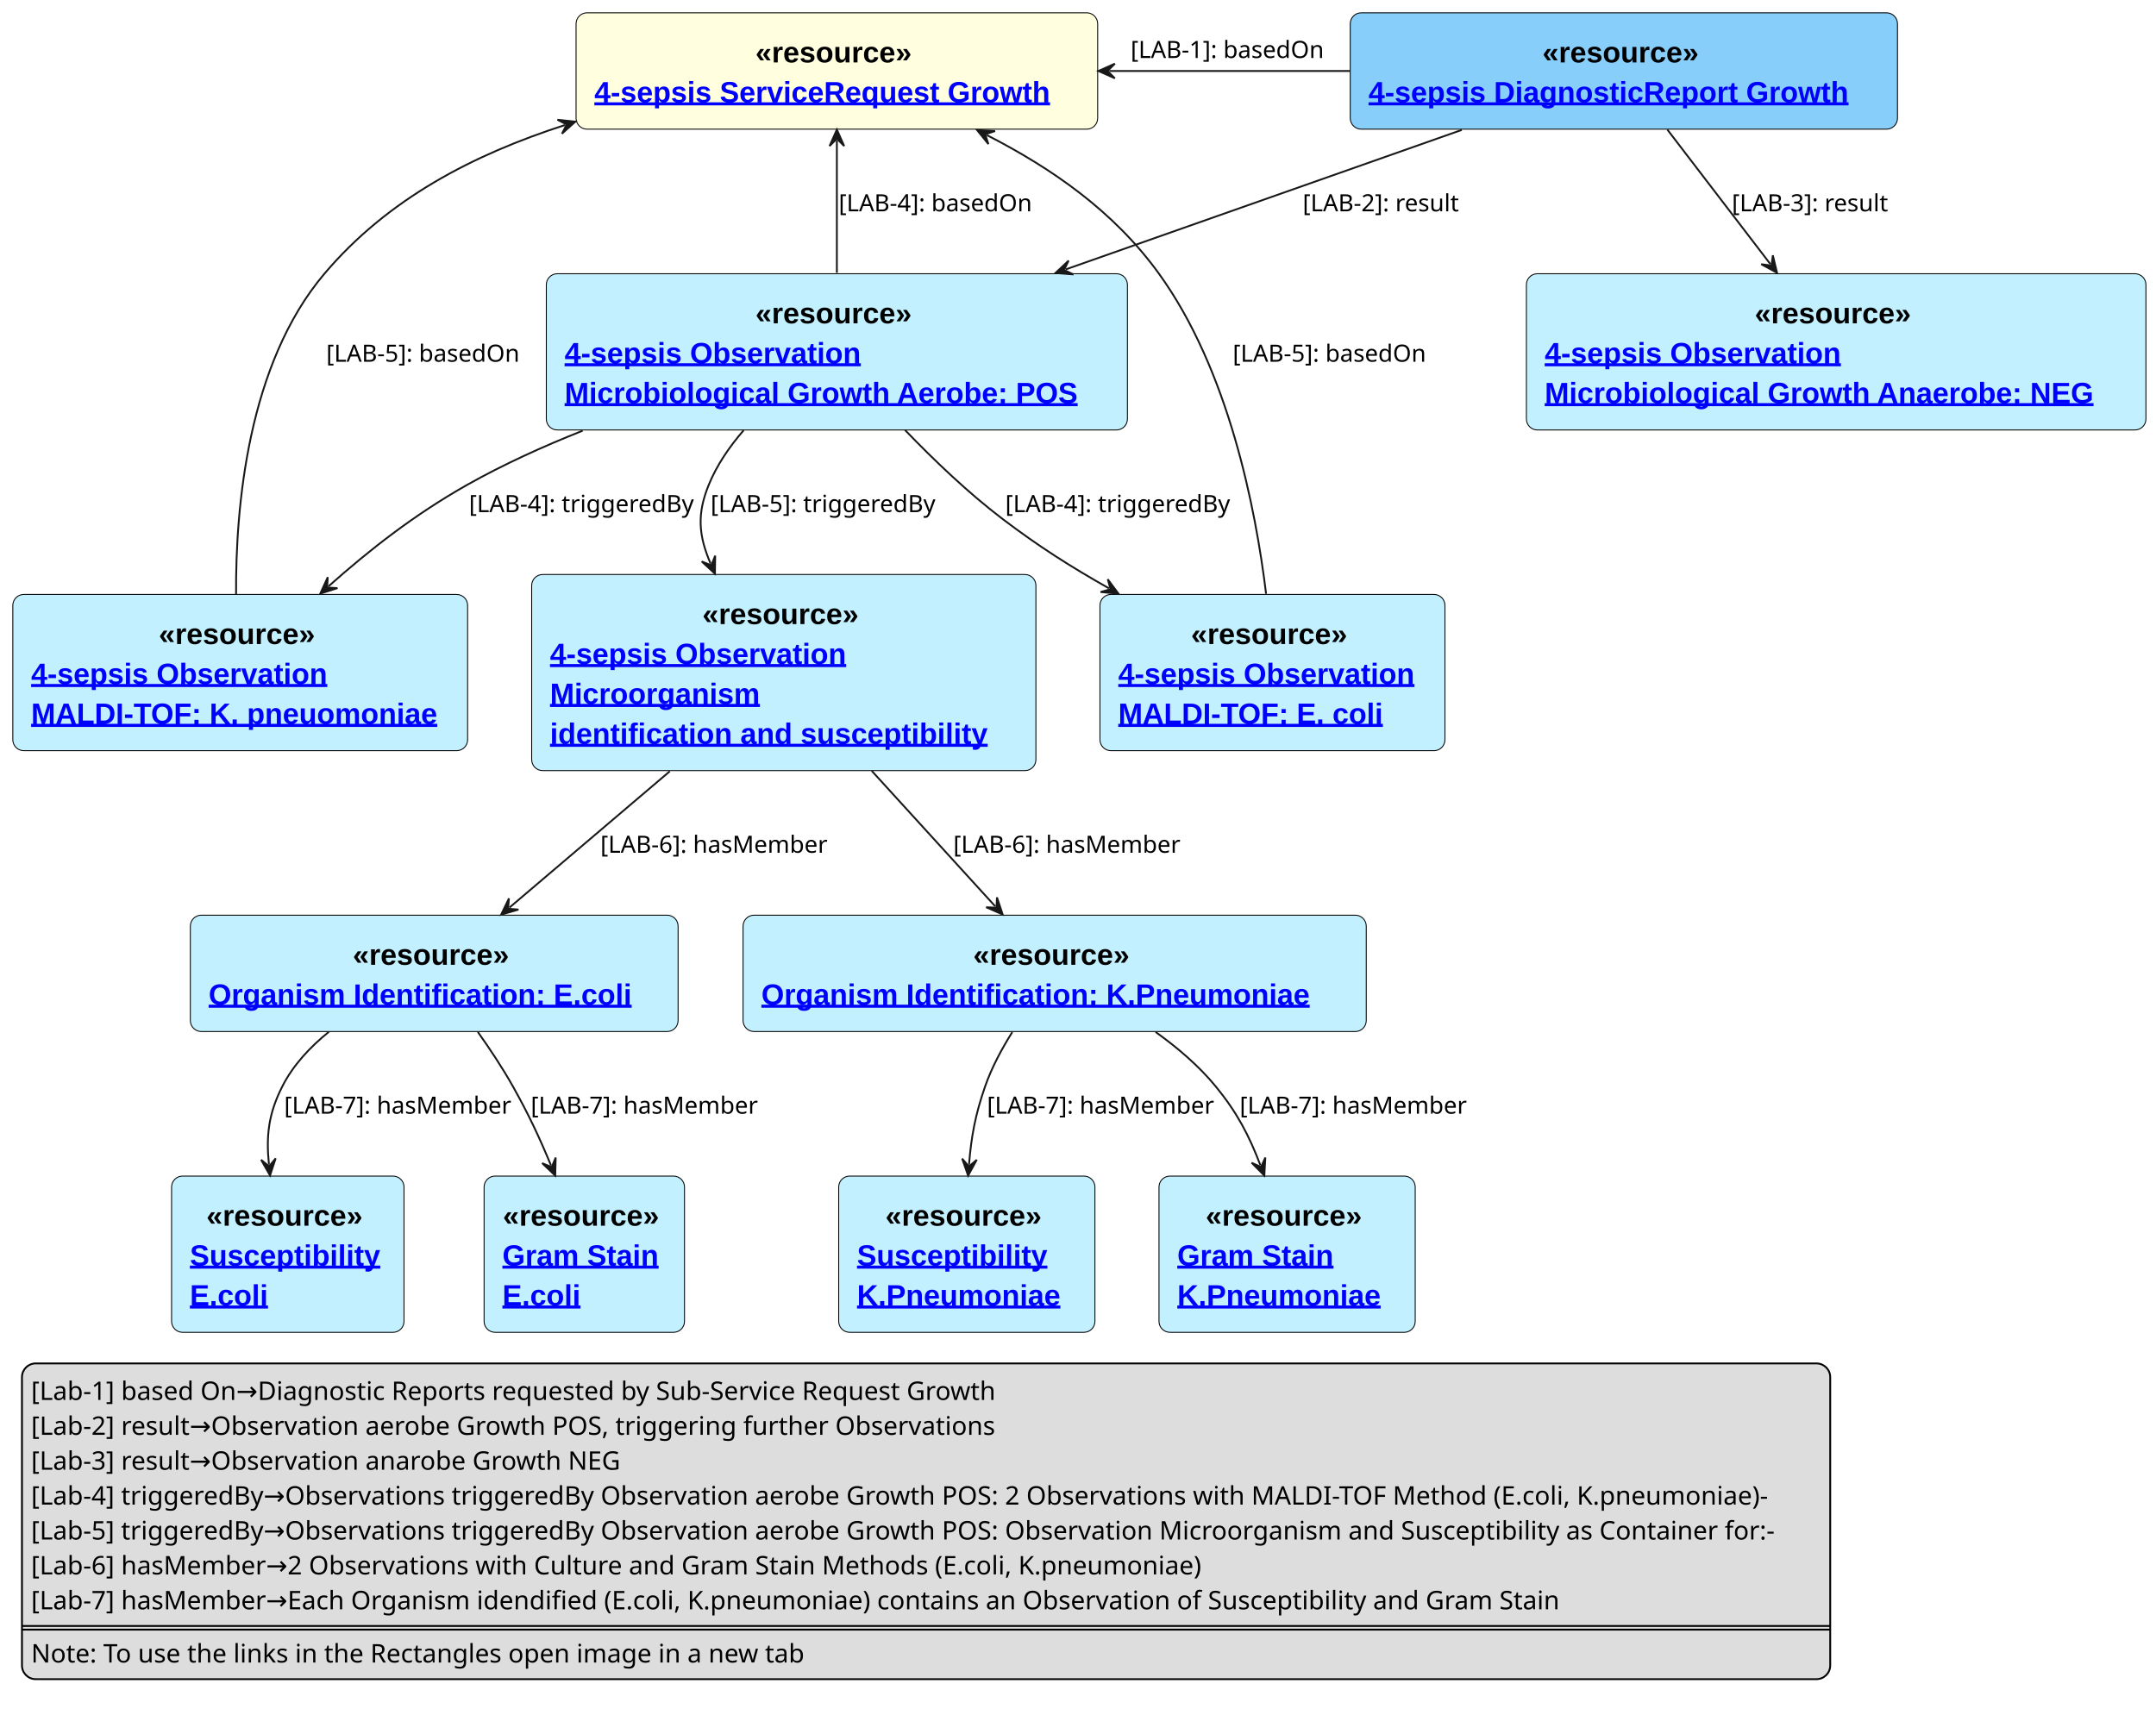
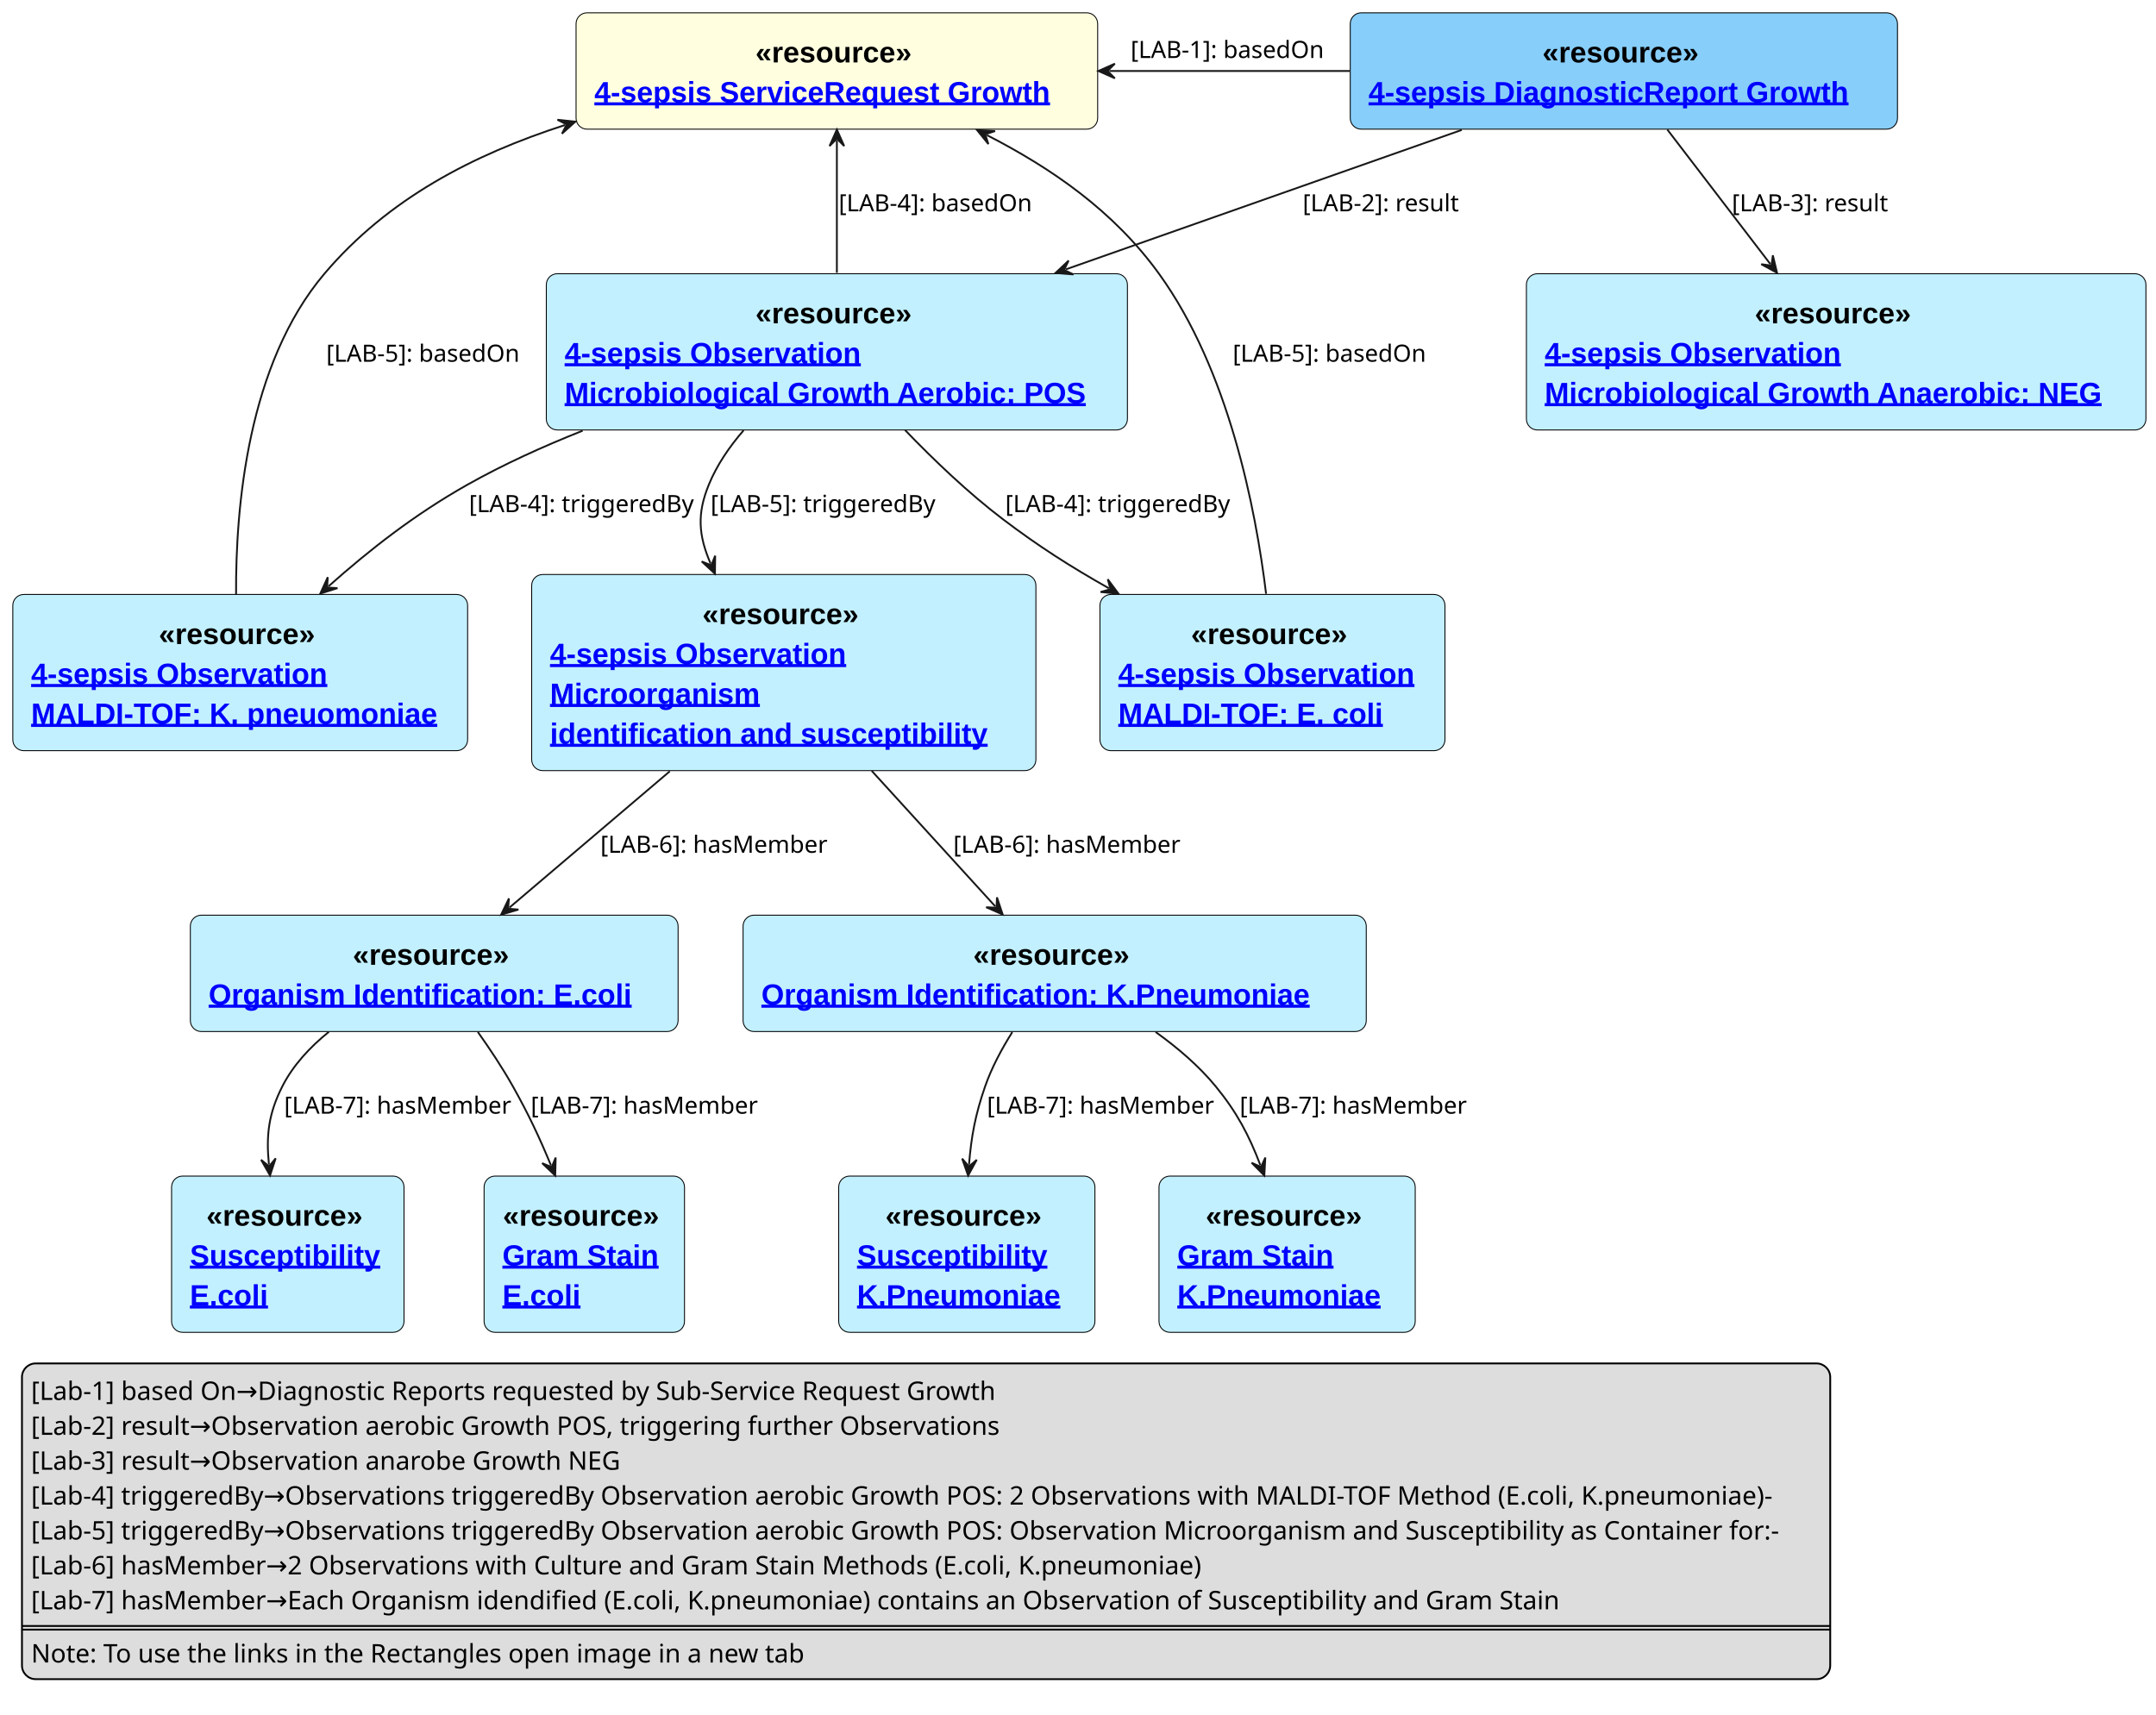
<svg xmlns="http://www.w3.org/2000/svg" xmlns:xlink="http://www.w3.org/1999/xlink" contentStyleType="text/css" height="937px" preserveAspectRatio="none" style="width:1178px;height:937px;background:#FFFFFF;" version="1.1" viewBox="0 0 1178 937" width="1178px" zoomAndPan="magnify">
  <defs />
  <g>
    <g id="elem_SRG">
      <rect fill="#FFFFE0" height="63.584" rx="6" ry="6" style="stroke:#000000;stroke-width:0.5;" width="285" x="314.75" y="7" />
      <text fill="#000000" font-family="Arial" font-size="16" font-weight="bold" lengthAdjust="spacing" textLength="89" x="412.75" y="34.104">«resource»</text>
      <a href="ServiceRequest-4-sepsis-ServiceRequestGrowth.html" target="_top" title="ServiceRequest-4-sepsis-ServiceRequestGrowth.html" xlink:actuate="onRequest" xlink:href="ServiceRequest-4-sepsis-ServiceRequestGrowth.html" xlink:show="new" xlink:title="ServiceRequest-4-sepsis-ServiceRequestGrowth.html" xlink:type="simple">
        <text fill="#0000FF" font-family="Arial" font-size="16" font-weight="bold" lengthAdjust="spacing" text-decoration="underline" textLength="257" x="324.75" y="55.896">4-sepsis ServiceRequest Growth</text>
      </a>
      <text fill="#000000" font-family="Arial" font-size="16" font-weight="bold" lengthAdjust="spacing" textLength="4" x="585.75" y="55.896"> </text>
    </g>
    <g id="elem_DRG">
      <rect fill="#87CEFA" height="63.584" rx="6" ry="6" style="stroke:#000000;stroke-width:0.5;" width="299" x="737.75" y="7" />
      <text fill="#000000" font-family="Arial" font-size="16" font-weight="bold" lengthAdjust="spacing" textLength="89" x="842.75" y="34.104">«resource»</text>
      <a href="DiagnosticReport-4-sepsis-DiagnosticReport.html" target="_top" title="DiagnosticReport-4-sepsis-DiagnosticReport.html" xlink:actuate="onRequest" xlink:href="DiagnosticReport-4-sepsis-DiagnosticReport.html" xlink:show="new" xlink:title="DiagnosticReport-4-sepsis-DiagnosticReport.html" xlink:type="simple">
        <text fill="#0000FF" font-family="Arial" font-size="16" font-weight="bold" lengthAdjust="spacing" text-decoration="underline" textLength="275" x="747.75" y="55.896">4-sepsis DiagnosticReport Growth</text>
      </a>
    </g>
    <g id="elem_OMA">
      <rect fill="#C2F0FF" height="85.376" rx="6" ry="6" style="stroke:#000000;stroke-width:0.5;" width="317.5" x="298.5" y="149.59" />
      <text fill="#000000" font-family="Arial" font-size="16" font-weight="bold" lengthAdjust="spacing" textLength="89" x="412.75" y="176.694">«resource»</text>
-       <a href="Observation-observationMicrobiolGrowthAerobe.html" target="_top" title="Observation-observationMicrobiolGrowthAerobe.html" xlink:actuate="onRequest" xlink:href="Observation-observationMicrobiolGrowthAerobe.html" xlink:show="new" xlink:title="Observation-observationMicrobiolGrowthAerobe.html" xlink:type="simple">
+       <a href="Observation-observationMicrobiolGrowthAerobic.html" target="_top" title="Observation-observationMicrobiolGrowthAerobic.html" xlink:actuate="onRequest" xlink:href="Observation-observationMicrobiolGrowthAerobic.html" xlink:show="new" xlink:title="Observation-observationMicrobiolGrowthAerobic.html" xlink:type="simple">
        <text fill="#0000FF" font-family="Arial" font-size="16" font-weight="bold" lengthAdjust="spacing" text-decoration="underline" textLength="168.5" x="308.5" y="198.486">4-sepsis Observation</text>
      </a>
-       <a href="Observation-observationMicrobiolGrowthAerobe.html" target="_top" title="Observation-observationMicrobiolGrowthAerobe.html" xlink:actuate="onRequest" xlink:href="Observation-observationMicrobiolGrowthAerobe.html" xlink:show="new" xlink:title="Observation-observationMicrobiolGrowthAerobe.html" xlink:type="simple">
-         <text fill="#0000FF" font-family="Arial" font-size="16" font-weight="bold" lengthAdjust="spacing" text-decoration="underline" textLength="293.5" x="308.5" y="220.278">Microbiological Growth Aerobe: POS</text>
+       <a href="Observation-observationMicrobiolGrowthAerobic.html" target="_top" title="Observation-observationMicrobiolGrowthAerobic.html" xlink:actuate="onRequest" xlink:href="Observation-observationMicrobiolGrowthAerobic.html" xlink:show="new" xlink:title="Observation-observationMicrobiolGrowthAerobic.html" xlink:type="simple">
+         <text fill="#0000FF" font-family="Arial" font-size="16" font-weight="bold" lengthAdjust="spacing" text-decoration="underline" textLength="293.5" x="308.5" y="220.278">Microbiological Growth Aerobic: POS</text>
      </a>
    </g>
    <g id="elem_OMANA">
      <rect fill="#C2F0FF" height="85.376" rx="6" ry="6" style="stroke:#000000;stroke-width:0.5;" width="338.5" x="834" y="149.59" />
      <text fill="#000000" font-family="Arial" font-size="16" font-weight="bold" lengthAdjust="spacing" textLength="89" x="958.75" y="176.694">«resource»</text>
-       <a href="Observation-observationMicrobiolGrowthAnaerobe.html" target="_top" title="Observation-observationMicrobiolGrowthAnaerobe.html" xlink:actuate="onRequest" xlink:href="Observation-observationMicrobiolGrowthAnaerobe.html" xlink:show="new" xlink:title="Observation-observationMicrobiolGrowthAnaerobe.html" xlink:type="simple">
+       <a href="Observation-observationMicrobiolGrowthAnaerobic.html" target="_top" title="Observation-observationMicrobiolGrowthAnaerobic.html" xlink:actuate="onRequest" xlink:href="Observation-observationMicrobiolGrowthAnaerobic.html" xlink:show="new" xlink:title="Observation-observationMicrobiolGrowthAnaerobic.html" xlink:type="simple">
        <text fill="#0000FF" font-family="Arial" font-size="16" font-weight="bold" lengthAdjust="spacing" text-decoration="underline" textLength="168.5" x="844" y="198.486">4-sepsis Observation</text>
      </a>
-       <a href="Observation-observationMicrobiolGrowthAnaerobe.html" target="_top" title="Observation-observationMicrobiolGrowthAnaerobe.html" xlink:actuate="onRequest" xlink:href="Observation-observationMicrobiolGrowthAnaerobe.html" xlink:show="new" xlink:title="Observation-observationMicrobiolGrowthAnaerobe.html" xlink:type="simple">
-         <text fill="#0000FF" font-family="Arial" font-size="16" font-weight="bold" lengthAdjust="spacing" text-decoration="underline" textLength="314.5" x="844" y="220.278">Microbiological Growth Anaerobe: NEG</text>
+       <a href="Observation-observationMicrobiolGrowthAnaerobic.html" target="_top" title="Observation-observationMicrobiolGrowthAnaerobic.html" xlink:actuate="onRequest" xlink:href="Observation-observationMicrobiolGrowthAnaerobic.html" xlink:show="new" xlink:title="Observation-observationMicrobiolGrowthAnaerobic.html" xlink:type="simple">
+         <text fill="#0000FF" font-family="Arial" font-size="16" font-weight="bold" lengthAdjust="spacing" text-decoration="underline" textLength="314.5" x="844" y="220.278">Microbiological Growth Anaerobic: NEG</text>
      </a>
    </g>
    <g id="elem_OMTE">
      <rect fill="#C2F0FF" height="85.376" rx="6" ry="6" style="stroke:#000000;stroke-width:0.5;" width="188.5" x="601" y="324.86" />
      <text fill="#000000" font-family="Arial" font-size="16" font-weight="bold" lengthAdjust="spacing" textLength="89" x="650.75" y="351.964">«resource»</text>
      <a href="Observation-observationMALDI-TOF-Ecoli.html" target="_top" title="Observation-observationMALDI-TOF-Ecoli.html" xlink:actuate="onRequest" xlink:href="Observation-observationMALDI-TOF-Ecoli.html" xlink:show="new" xlink:title="Observation-observationMALDI-TOF-Ecoli.html" xlink:type="simple">
        <text fill="#0000FF" font-family="Arial" font-size="16" font-weight="bold" lengthAdjust="spacing" text-decoration="underline" textLength="168.5" x="611" y="373.756">4-sepsis Observation</text>
      </a>
      <a href="Observation-observationMALDI-TOF-Ecoli.html" target="_top" title="Observation-observationMALDI-TOF-Ecoli.html" xlink:actuate="onRequest" xlink:href="Observation-observationMALDI-TOF-Ecoli.html" xlink:show="new" xlink:title="Observation-observationMALDI-TOF-Ecoli.html" xlink:type="simple">
        <text fill="#0000FF" font-family="Arial" font-size="16" font-weight="bold" lengthAdjust="spacing" text-decoration="underline" textLength="144" x="611" y="395.548">MALDI-TOF: E. coli</text>
      </a>
    </g>
    <g id="elem_OMTK">
      <rect fill="#C2F0FF" height="85.376" rx="6" ry="6" style="stroke:#000000;stroke-width:0.5;" width="248.5" x="7" y="324.86" />
      <text fill="#000000" font-family="Arial" font-size="16" font-weight="bold" lengthAdjust="spacing" textLength="89" x="86.75" y="351.964">«resource»</text>
      <a href="Observation-observationMALDI-TOF-Kpneu.html" target="_top" title="Observation-observationMALDI-TOF-Kpneu.html" xlink:actuate="onRequest" xlink:href="Observation-observationMALDI-TOF-Kpneu.html" xlink:show="new" xlink:title="Observation-observationMALDI-TOF-Kpneu.html" xlink:type="simple">
        <text fill="#0000FF" font-family="Arial" font-size="16" font-weight="bold" lengthAdjust="spacing" text-decoration="underline" textLength="168.5" x="17" y="373.756">4-sepsis Observation</text>
      </a>
      <a href="Observation-observationMALDI-TOF-Kpneu.html" target="_top" title="Observation-observationMALDI-TOF-Kpneu.html" xlink:actuate="onRequest" xlink:href="Observation-observationMALDI-TOF-Kpneu.html" xlink:show="new" xlink:title="Observation-observationMALDI-TOF-Kpneu.html" xlink:type="simple">
        <text fill="#0000FF" font-family="Arial" font-size="16" font-weight="bold" lengthAdjust="spacing" text-decoration="underline" textLength="228.5" x="17" y="395.548">MALDI-TOF: K. pneuomoniae</text>
      </a>
    </g>
    <g id="elem_OMIS">
      <rect fill="#C2F0FF" height="107.168" rx="6" ry="6" style="stroke:#000000;stroke-width:0.5;" width="275.5" x="290.5" y="313.96" />
      <text fill="#000000" font-family="Arial" font-size="16" font-weight="bold" lengthAdjust="spacing" textLength="89" x="383.75" y="341.064">«resource»</text>
      <a href="Observation-observationMicroorgIdentAndSuscept.html" target="_top" title="Observation-observationMicroorgIdentAndSuscept.html" xlink:actuate="onRequest" xlink:href="Observation-observationMicroorgIdentAndSuscept.html" xlink:show="new" xlink:title="Observation-observationMicroorgIdentAndSuscept.html" xlink:type="simple">
        <text fill="#0000FF" font-family="Arial" font-size="16" font-weight="bold" lengthAdjust="spacing" text-decoration="underline" textLength="168.5" x="300.5" y="362.856">4-sepsis Observation</text>
      </a>
      <a href="Observation-observationMicroorgIdentAndSuscept.html" target="_top" title="Observation-observationMicroorgIdentAndSuscept.html" xlink:actuate="onRequest" xlink:href="Observation-observationMicroorgIdentAndSuscept.html" xlink:show="new" xlink:title="Observation-observationMicroorgIdentAndSuscept.html" xlink:type="simple">
        <text fill="#0000FF" font-family="Arial" font-size="16" font-weight="bold" lengthAdjust="spacing" text-decoration="underline" textLength="123.5" x="300.5" y="384.648">Microorganism</text>
      </a>
      <a href="Observation-observationMicroorgIdentAndSuscept.html" target="_top" title="Observation-observationMicroorgIdentAndSuscept.html" xlink:actuate="onRequest" xlink:href="Observation-observationMicroorgIdentAndSuscept.html" xlink:show="new" xlink:title="Observation-observationMicroorgIdentAndSuscept.html" xlink:type="simple">
        <text fill="#0000FF" font-family="Arial" font-size="16" font-weight="bold" lengthAdjust="spacing" text-decoration="underline" textLength="251.5" x="300.5" y="406.44">identification and susceptibility</text>
      </a>
    </g>
    <g id="elem_OIE">
      <rect fill="#C2F0FF" height="63.584" rx="6" ry="6" style="stroke:#000000;stroke-width:0.5;" width="266.5" x="104" y="500.13" />
      <text fill="#000000" font-family="Arial" font-size="16" font-weight="bold" lengthAdjust="spacing" textLength="89" x="192.75" y="527.234">«resource»</text>
      <a href="Observation-ObservationEcoli.html" target="_top" title="Observation-ObservationEcoli.html" xlink:actuate="onRequest" xlink:href="Observation-ObservationEcoli.html" xlink:show="new" xlink:title="Observation-ObservationEcoli.html" xlink:type="simple">
        <text fill="#0000FF" font-family="Arial" font-size="16" font-weight="bold" lengthAdjust="spacing" text-decoration="underline" textLength="242.5" x="114" y="549.026">Organism Identification: E.coli</text>
      </a>
    </g>
    <g id="elem_STE">
      <rect fill="#C2F0FF" height="85.376" rx="6" ry="6" style="stroke:#000000;stroke-width:0.5;" width="127" x="93.75" y="642.71" />
      <text fill="#000000" font-family="Arial" font-size="16" font-weight="bold" lengthAdjust="spacing" textLength="89" x="112.75" y="669.814">«resource»</text>
      <a href="Observation-ObservationSusceptibilityEcoli.html" target="_top" title="Observation-ObservationSusceptibilityEcoli.html" xlink:actuate="onRequest" xlink:href="Observation-ObservationSusceptibilityEcoli.html" xlink:show="new" xlink:title="Observation-ObservationSusceptibilityEcoli.html" xlink:type="simple">
        <text fill="#0000FF" font-family="Arial" font-size="16" font-weight="bold" lengthAdjust="spacing" text-decoration="underline" textLength="107" x="103.75" y="691.606">Susceptibility</text>
      </a>
      <a href="Observation-ObservationSusceptibilityEcoli.html" target="_top" title="Observation-ObservationSusceptibilityEcoli.html" xlink:actuate="onRequest" xlink:href="Observation-ObservationSusceptibilityEcoli.html" xlink:show="new" xlink:title="Observation-ObservationSusceptibilityEcoli.html" xlink:type="simple">
        <text fill="#0000FF" font-family="Arial" font-size="16" font-weight="bold" lengthAdjust="spacing" text-decoration="underline" textLength="42" x="103.75" y="713.398">E.coli</text>
      </a>
    </g>
    <g id="elem_GSE">
      <rect fill="#C2F0FF" height="85.376" rx="6" ry="6" style="stroke:#000000;stroke-width:0.5;" width="109.5" x="264.5" y="642.71" />
      <text fill="#000000" font-family="Arial" font-size="16" font-weight="bold" lengthAdjust="spacing" textLength="89" x="274.75" y="669.814">«resource»</text>
      <a href="Observation-ObservationGramStainResultEcoli.html" target="_top" title="Observation-ObservationGramStainResultEcoli.html" xlink:actuate="onRequest" xlink:href="Observation-ObservationGramStainResultEcoli.html" xlink:show="new" xlink:title="Observation-ObservationGramStainResultEcoli.html" xlink:type="simple">
        <text fill="#0000FF" font-family="Arial" font-size="16" font-weight="bold" lengthAdjust="spacing" text-decoration="underline" textLength="89.5" x="274.5" y="691.606">Gram Stain</text>
      </a>
      <a href="Observation-ObservationGramStainResultEcoli.html" target="_top" title="Observation-ObservationGramStainResultEcoli.html" xlink:actuate="onRequest" xlink:href="Observation-ObservationGramStainResultEcoli.html" xlink:show="new" xlink:title="Observation-ObservationGramStainResultEcoli.html" xlink:type="simple">
        <text fill="#0000FF" font-family="Arial" font-size="16" font-weight="bold" lengthAdjust="spacing" text-decoration="underline" textLength="42" x="274.5" y="713.398">E.coli</text>
      </a>
    </g>
    <g id="elem_OIK">
      <rect fill="#C2F0FF" height="63.584" rx="6" ry="6" style="stroke:#000000;stroke-width:0.5;" width="340.5" x="406" y="500.13" />
      <text fill="#000000" font-family="Arial" font-size="16" font-weight="bold" lengthAdjust="spacing" textLength="89" x="531.75" y="527.234">«resource»</text>
      <a href="Observation-ObservationKpneumoniae.html" target="_top" title="Observation-ObservationKpneumoniae.html" xlink:actuate="onRequest" xlink:href="Observation-ObservationKpneumoniae.html" xlink:show="new" xlink:title="Observation-ObservationKpneumoniae.html" xlink:type="simple">
        <text fill="#0000FF" font-family="Arial" font-size="16" font-weight="bold" lengthAdjust="spacing" text-decoration="underline" textLength="316.5" x="416" y="549.026">Organism Identification: K.Pneumoniae</text>
      </a>
    </g>
    <g id="elem_STK">
      <rect fill="#C2F0FF" height="85.376" rx="6" ry="6" style="stroke:#000000;stroke-width:0.5;" width="140" x="458.25" y="642.71" />
      <text fill="#000000" font-family="Arial" font-size="16" font-weight="bold" lengthAdjust="spacing" textLength="89" x="483.75" y="669.814">«resource»</text>
      <a href="Observation-ObservationSusceptibilityKpneumoniae.html" target="_top" title="Observation-ObservationSusceptibilityKpneumoniae.html" xlink:actuate="onRequest" xlink:href="Observation-ObservationSusceptibilityKpneumoniae.html" xlink:show="new" xlink:title="Observation-ObservationSusceptibilityKpneumoniae.html" xlink:type="simple">
        <text fill="#0000FF" font-family="Arial" font-size="16" font-weight="bold" lengthAdjust="spacing" text-decoration="underline" textLength="107" x="468.25" y="691.606">Susceptibility</text>
      </a>
      <a href="Observation-ObservationSusceptibilityKpneumoniae.html" target="_top" title="Observation-ObservationSusceptibilityKpneumoniae.html" xlink:actuate="onRequest" xlink:href="Observation-ObservationSusceptibilityKpneumoniae.html" xlink:show="new" xlink:title="Observation-ObservationSusceptibilityKpneumoniae.html" xlink:type="simple">
        <text fill="#0000FF" font-family="Arial" font-size="16" font-weight="bold" lengthAdjust="spacing" text-decoration="underline" textLength="116" x="468.25" y="713.398">K.Pneumoniae</text>
      </a>
    </g>
    <g id="elem_GSK">
      <rect fill="#C2F0FF" height="85.376" rx="6" ry="6" style="stroke:#000000;stroke-width:0.5;" width="140" x="633.25" y="642.71" />
      <text fill="#000000" font-family="Arial" font-size="16" font-weight="bold" lengthAdjust="spacing" textLength="89" x="658.75" y="669.814">«resource»</text>
      <a href="Observation-ObservationGramStainResultKpneumoniae.html" target="_top" title="Observation-ObservationGramStainResultKpneumoniae.html" xlink:actuate="onRequest" xlink:href="Observation-ObservationGramStainResultKpneumoniae.html" xlink:show="new" xlink:title="Observation-ObservationGramStainResultKpneumoniae.html" xlink:type="simple">
        <text fill="#0000FF" font-family="Arial" font-size="16" font-weight="bold" lengthAdjust="spacing" text-decoration="underline" textLength="89.5" x="643.25" y="691.606">Gram Stain</text>
      </a>
      <a href="Observation-ObservationGramStainResultKpneumoniae.html" target="_top" title="Observation-ObservationGramStainResultKpneumoniae.html" xlink:actuate="onRequest" xlink:href="Observation-ObservationGramStainResultKpneumoniae.html" xlink:show="new" xlink:title="Observation-ObservationGramStainResultKpneumoniae.html" xlink:type="simple">
        <text fill="#0000FF" font-family="Arial" font-size="16" font-weight="bold" lengthAdjust="spacing" text-decoration="underline" textLength="116" x="643.25" y="713.398">K.Pneumoniae</text>
      </a>
    </g>
    <g id="link_SRG_DRG">
      <path d="M606.14,38.79 C650.25,38.79 692.94,38.79 737.5,38.79 " fill="none" id="SRG-backto-DRG" style="stroke:#181818;stroke-width:1.0;" />
      <polygon fill="#181818" points="600.14,38.79,609.14,42.79,605.14,38.79,609.14,34.79,600.14,38.79" style="stroke:#181818;stroke-width:1.0;" />
      <text fill="#000000" font-family="sans-serif" font-size="13" lengthAdjust="spacing" textLength="102" x="617.75" y="31.687">[LAB-1]: basedOn</text>
    </g>
    <g id="link_DRG_OMA">
      <path d="M798.68,71 C734.51,93.6 652.699,122.427 582.359,147.197 " fill="none" id="DRG-to-OMA" style="stroke:#181818;stroke-width:1.0;" />
      <polygon fill="#181818" points="576.7,149.19,586.518,149.974,581.416,147.529,583.86,142.428,576.7,149.19" style="stroke:#181818;stroke-width:1.0;" />
      <text fill="#000000" font-family="sans-serif" font-size="13" lengthAdjust="spacing" textLength="82" x="711.76" y="115.487">[LAB-2]: result</text>
    </g>
    <g id="link_DRG_OMANA">
      <path d="M911,70.81 C928.3,93.4 948.293,119.506 967.303,144.336 " fill="none" id="DRG-to-OMANA" style="stroke:#181818;stroke-width:1.0;" />
      <polygon fill="#181818" points="970.95,149.1,968.655,139.522,967.91,145.13,962.303,144.386,970.95,149.1" style="stroke:#181818;stroke-width:1.0;" />
      <text fill="#000000" font-family="sans-serif" font-size="13" lengthAdjust="spacing" textLength="82" x="946.25" y="115.487">[LAB-3]: result</text>
    </g>
    <g id="link_SRG_OMA">
      <path d="M457.25,76.81 C457.25,99.4 457.25,124.27 457.25,149.1 " fill="none" id="SRG-backto-OMA" style="stroke:#181818;stroke-width:1.0;" />
      <polygon fill="#181818" points="457.25,70.81,453.25,79.81,457.25,75.81,461.25,79.81,457.25,70.81" style="stroke:#181818;stroke-width:1.0;" />
      <text fill="#000000" font-family="sans-serif" font-size="13" lengthAdjust="spacing" textLength="102" x="458.25" y="115.487">[LAB-4]: basedOn</text>
    </g>
    <g id="link_OMA_OMTE">
      <path d="M494.51,235.04 C510.2,251.36 529.22,269.56 548.25,283.96 C567.62,298.62 584.666,309.509 605.906,321.509 " fill="none" id="OMA-to-OMTE" style="stroke:#181818;stroke-width:1.0;" />
      <polygon fill="#181818" points="611.13,324.46,605.262,316.55,606.777,322,601.327,323.516,611.13,324.46" style="stroke:#181818;stroke-width:1.0;" />
      <text fill="#000000" font-family="sans-serif" font-size="13" lengthAdjust="spacing" textLength="119" x="549.25" y="279.857">[LAB-4]: triggeredBy</text>
    </g>
    <g id="link_SRG_OMTE">
      <path d="M539.189,73.818 C574.369,91.858 608.37,115.14 633.25,149.59 C671.33,202.3 686.09,277.88 691.77,324.5 " fill="none" id="SRG-backto-OMTE" style="stroke:#181818;stroke-width:1.0;" />
      <polygon fill="#181818" points="533.85,71.08,540.033,78.746,538.299,73.362,543.684,71.627,533.85,71.08" style="stroke:#181818;stroke-width:1.0;" />
      <text fill="#000000" font-family="sans-serif" font-size="13" lengthAdjust="spacing" textLength="102" x="673.54" y="197.667">[LAB-5]: basedOn</text>
    </g>
    <g id="link_OMA_OMTK">
      <path d="M318.34,235.38 C296.66,243.98 274.94,253.85 255.25,264.96 C226.41,281.24 202.076,300.346 179.486,320.406 " fill="none" id="OMA-to-OMTK" style="stroke:#181818;stroke-width:1.0;" />
      <polygon fill="#181818" points="175,324.39,184.386,321.405,178.739,321.07,179.074,315.423,175,324.39" style="stroke:#181818;stroke-width:1.0;" />
      <text fill="#000000" font-family="sans-serif" font-size="13" lengthAdjust="spacing" textLength="119" x="256.25" y="279.857">[LAB-4]: triggeredBy</text>
    </g>
    <g id="link_SRG_OMTK">
      <path d="M308.671,68.326 C258.681,84.486 212.11,108.46 177.25,149.59 C135.43,198.93 128.69,276.95 128.99,324.75 " fill="none" id="SRG-backto-OMTK" style="stroke:#181818;stroke-width:1.0;" />
      <polygon fill="#181818" points="314.38,66.48,304.586,65.442,309.622,68.018,307.047,73.054,314.38,66.48" style="stroke:#181818;stroke-width:1.0;" />
      <text fill="#000000" font-family="sans-serif" font-size="13" lengthAdjust="spacing" textLength="102" x="178.25" y="197.667">[LAB-5]: basedOn</text>
    </g>
    <g id="link_OMA_OMIS">
      <path d="M406.31,235.15 C398.54,244.11 391.65,254.17 387.25,264.96 C380.83,280.73 381.543,292.367 388.263,308.017 " fill="none" id="OMA-to-OMIS" style="stroke:#181818;stroke-width:1.0;" />
      <polygon fill="#181818" points="390.63,313.53,390.755,303.682,388.657,308.936,383.404,306.838,390.63,313.53" style="stroke:#181818;stroke-width:1.0;" />
      <text fill="#000000" font-family="sans-serif" font-size="13" lengthAdjust="spacing" textLength="119" x="388.25" y="279.857">[LAB-5]: triggeredBy</text>
    </g>
    <g id="link_OMIS_OIE">
      <path d="M365.97,421.49 C335.49,447.4 304.421,473.813 278.381,495.954 " fill="none" id="OMIS-to-OIE" style="stroke:#181818;stroke-width:1.0;" />
      <polygon fill="#181818" points="273.81,499.84,283.258,497.058,277.619,496.601,278.076,490.963,273.81,499.84" style="stroke:#181818;stroke-width:1.0;" />
      <text fill="#000000" font-family="sans-serif" font-size="13" lengthAdjust="spacing" textLength="120" x="328.02" y="466.027">[LAB-6]: hasMember</text>
    </g>
    <g id="link_OIE_GSE">
      <path d="M261.09,563.97 C267.71,573.27 274.62,583.68 280.25,593.71 C288.88,609.11 294.583,621.257 301.063,636.897 " fill="none" id="OIE-to-GSE" style="stroke:#181818;stroke-width:1.0;" />
      <polygon fill="#181818" points="303.36,642.44,303.611,632.594,301.446,637.821,296.22,635.657,303.36,642.44" style="stroke:#181818;stroke-width:1.0;" />
      <text fill="#000000" font-family="sans-serif" font-size="13" lengthAdjust="spacing" textLength="120" x="289.99" y="608.607">[LAB-7]: hasMember</text>
    </g>
    <g id="link_OIE_STE">
      <path d="M179.69,563.88 C169.43,572.14 160.15,582.08 154.25,593.71 C146.77,608.47 145.329,620.4 146.939,636.4 " fill="none" id="OIE-to-STE" style="stroke:#181818;stroke-width:1.0;" />
      <polygon fill="#181818" points="147.54,642.37,150.619,633.015,147.039,637.395,142.659,633.816,147.54,642.37" style="stroke:#181818;stroke-width:1.0;" />
      <text fill="#000000" font-family="sans-serif" font-size="13" lengthAdjust="spacing" textLength="120" x="155.25" y="608.607">[LAB-7]: hasMember</text>
    </g>
    <g id="link_OMIS_OIK">
      <path d="M476.3,421.26 C499.93,447.19 523.568,473.126 543.798,495.316 " fill="none" id="OMIS-to-OIK" style="stroke:#181818;stroke-width:1.0;" />
      <polygon fill="#181818" points="547.84,499.75,544.732,490.404,544.471,496.055,538.821,495.794,547.84,499.75" style="stroke:#181818;stroke-width:1.0;" />
      <text fill="#000000" font-family="sans-serif" font-size="13" lengthAdjust="spacing" textLength="120" x="520.86" y="466.027">[LAB-6]: hasMember</text>
    </g>
    <g id="link_OIK_GSK">
      <path d="M631.41,563.97 C643.32,572.49 655.07,582.51 664.25,593.71 C675.87,607.9 682.46,620.461 688.67,636.811 " fill="none" id="OIK-to-GSK" style="stroke:#181818;stroke-width:1.0;" />
      <polygon fill="#181818" points="690.8,642.42,691.344,632.586,689.025,637.746,683.865,635.427,690.8,642.42" style="stroke:#181818;stroke-width:1.0;" />
      <text fill="#000000" font-family="sans-serif" font-size="13" lengthAdjust="spacing" textLength="120" x="677.34" y="608.607">[LAB-7]: hasMember</text>
    </g>
    <g id="link_OIK_STK">
      <path d="M553.08,564.05 C547.33,573.19 541.8,583.48 538.25,593.71 C532.9,609.13 530.716,620.84 529.446,636.48 " fill="none" id="OIK-to-STK" style="stroke:#181818;stroke-width:1.0;" />
      <polygon fill="#181818" points="528.96,642.46,533.675,633.813,529.365,637.476,525.702,633.166,528.96,642.46" style="stroke:#181818;stroke-width:1.0;" />
      <text fill="#000000" font-family="sans-serif" font-size="13" lengthAdjust="spacing" textLength="120" x="539.25" y="608.607">[LAB-7]: hasMember</text>
    </g>
    <rect fill="#DDDDDD" height="172.543" id="_legend" rx="7.5" ry="7.5" style="stroke:#000000;stroke-width:1.0;" width="988" x="12" y="745.086" />
    <text fill="#000000" font-family="sans-serif" font-size="14" lengthAdjust="spacing" textLength="543" x="17" y="765.052">[Lab-1] based On→Diagnostic Reports requested by Sub-Service Request Growth</text>
-     <text fill="#000000" font-family="sans-serif" font-size="14" lengthAdjust="spacing" textLength="541" x="17" y="784.12">[Lab-2] result→Observation aerobe Growth POS, triggering further Observations</text>
+     <text fill="#000000" font-family="sans-serif" font-size="14" lengthAdjust="spacing" textLength="541" x="17" y="784.12">[Lab-2] result→Observation aerobic Growth POS, triggering further Observations</text>
    <text fill="#000000" font-family="sans-serif" font-size="14" lengthAdjust="spacing" textLength="330" x="17" y="803.188">[Lab-3] result→Observation anarobe Growth NEG</text>
-     <text fill="#000000" font-family="sans-serif" font-size="14" lengthAdjust="spacing" textLength="972" x="17" y="822.256">[Lab-4] triggeredBy→Observations triggeredBy Observation aerobe Growth POS: 2 Observations with MALDI-TOF Method (E.coli, K.pneumoniae)-</text>
-     <text fill="#000000" font-family="sans-serif" font-size="14" lengthAdjust="spacing" textLength="978" x="17" y="841.324">[Lab-5] triggeredBy→Observations triggeredBy Observation aerobe Growth POS: Observation Microorganism and Susceptibility as Container for:-</text>
+     <text fill="#000000" font-family="sans-serif" font-size="14" lengthAdjust="spacing" textLength="972" x="17" y="822.256">[Lab-4] triggeredBy→Observations triggeredBy Observation aerobic Growth POS: 2 Observations with MALDI-TOF Method (E.coli, K.pneumoniae)-</text>
+     <text fill="#000000" font-family="sans-serif" font-size="14" lengthAdjust="spacing" textLength="978" x="17" y="841.324">[Lab-5] triggeredBy→Observations triggeredBy Observation aerobic Growth POS: Observation Microorganism and Susceptibility as Container for:-</text>
    <text fill="#000000" font-family="sans-serif" font-size="14" lengthAdjust="spacing" textLength="657" x="17" y="860.392">[Lab-6] hasMember→2 Observations with Culture and Gram Stain Methods (E.coli, K.pneumoniae)</text>
    <text fill="#000000" font-family="sans-serif" font-size="14" lengthAdjust="spacing" textLength="861" x="17" y="879.46">[Lab-7] hasMember→Each Organism idendified (E.coli, K.pneumoniae) contains an Observation of Susceptibility and Gram Stain</text>
    <line style="stroke:#000000;stroke-width:1.0;" x1="12" x2="1000" y1="888.562" y2="888.562" />
    <line style="stroke:#000000;stroke-width:1.0;" x1="12" x2="1000" y1="890.562" y2="890.562" />
    <text fill="#000000" font-family="sans-serif" font-size="14" lengthAdjust="spacing" textLength="437" x="17" y="908.528">Note: To use the links in the Rectangles open image in a new tab</text>
  </g>
</svg>
